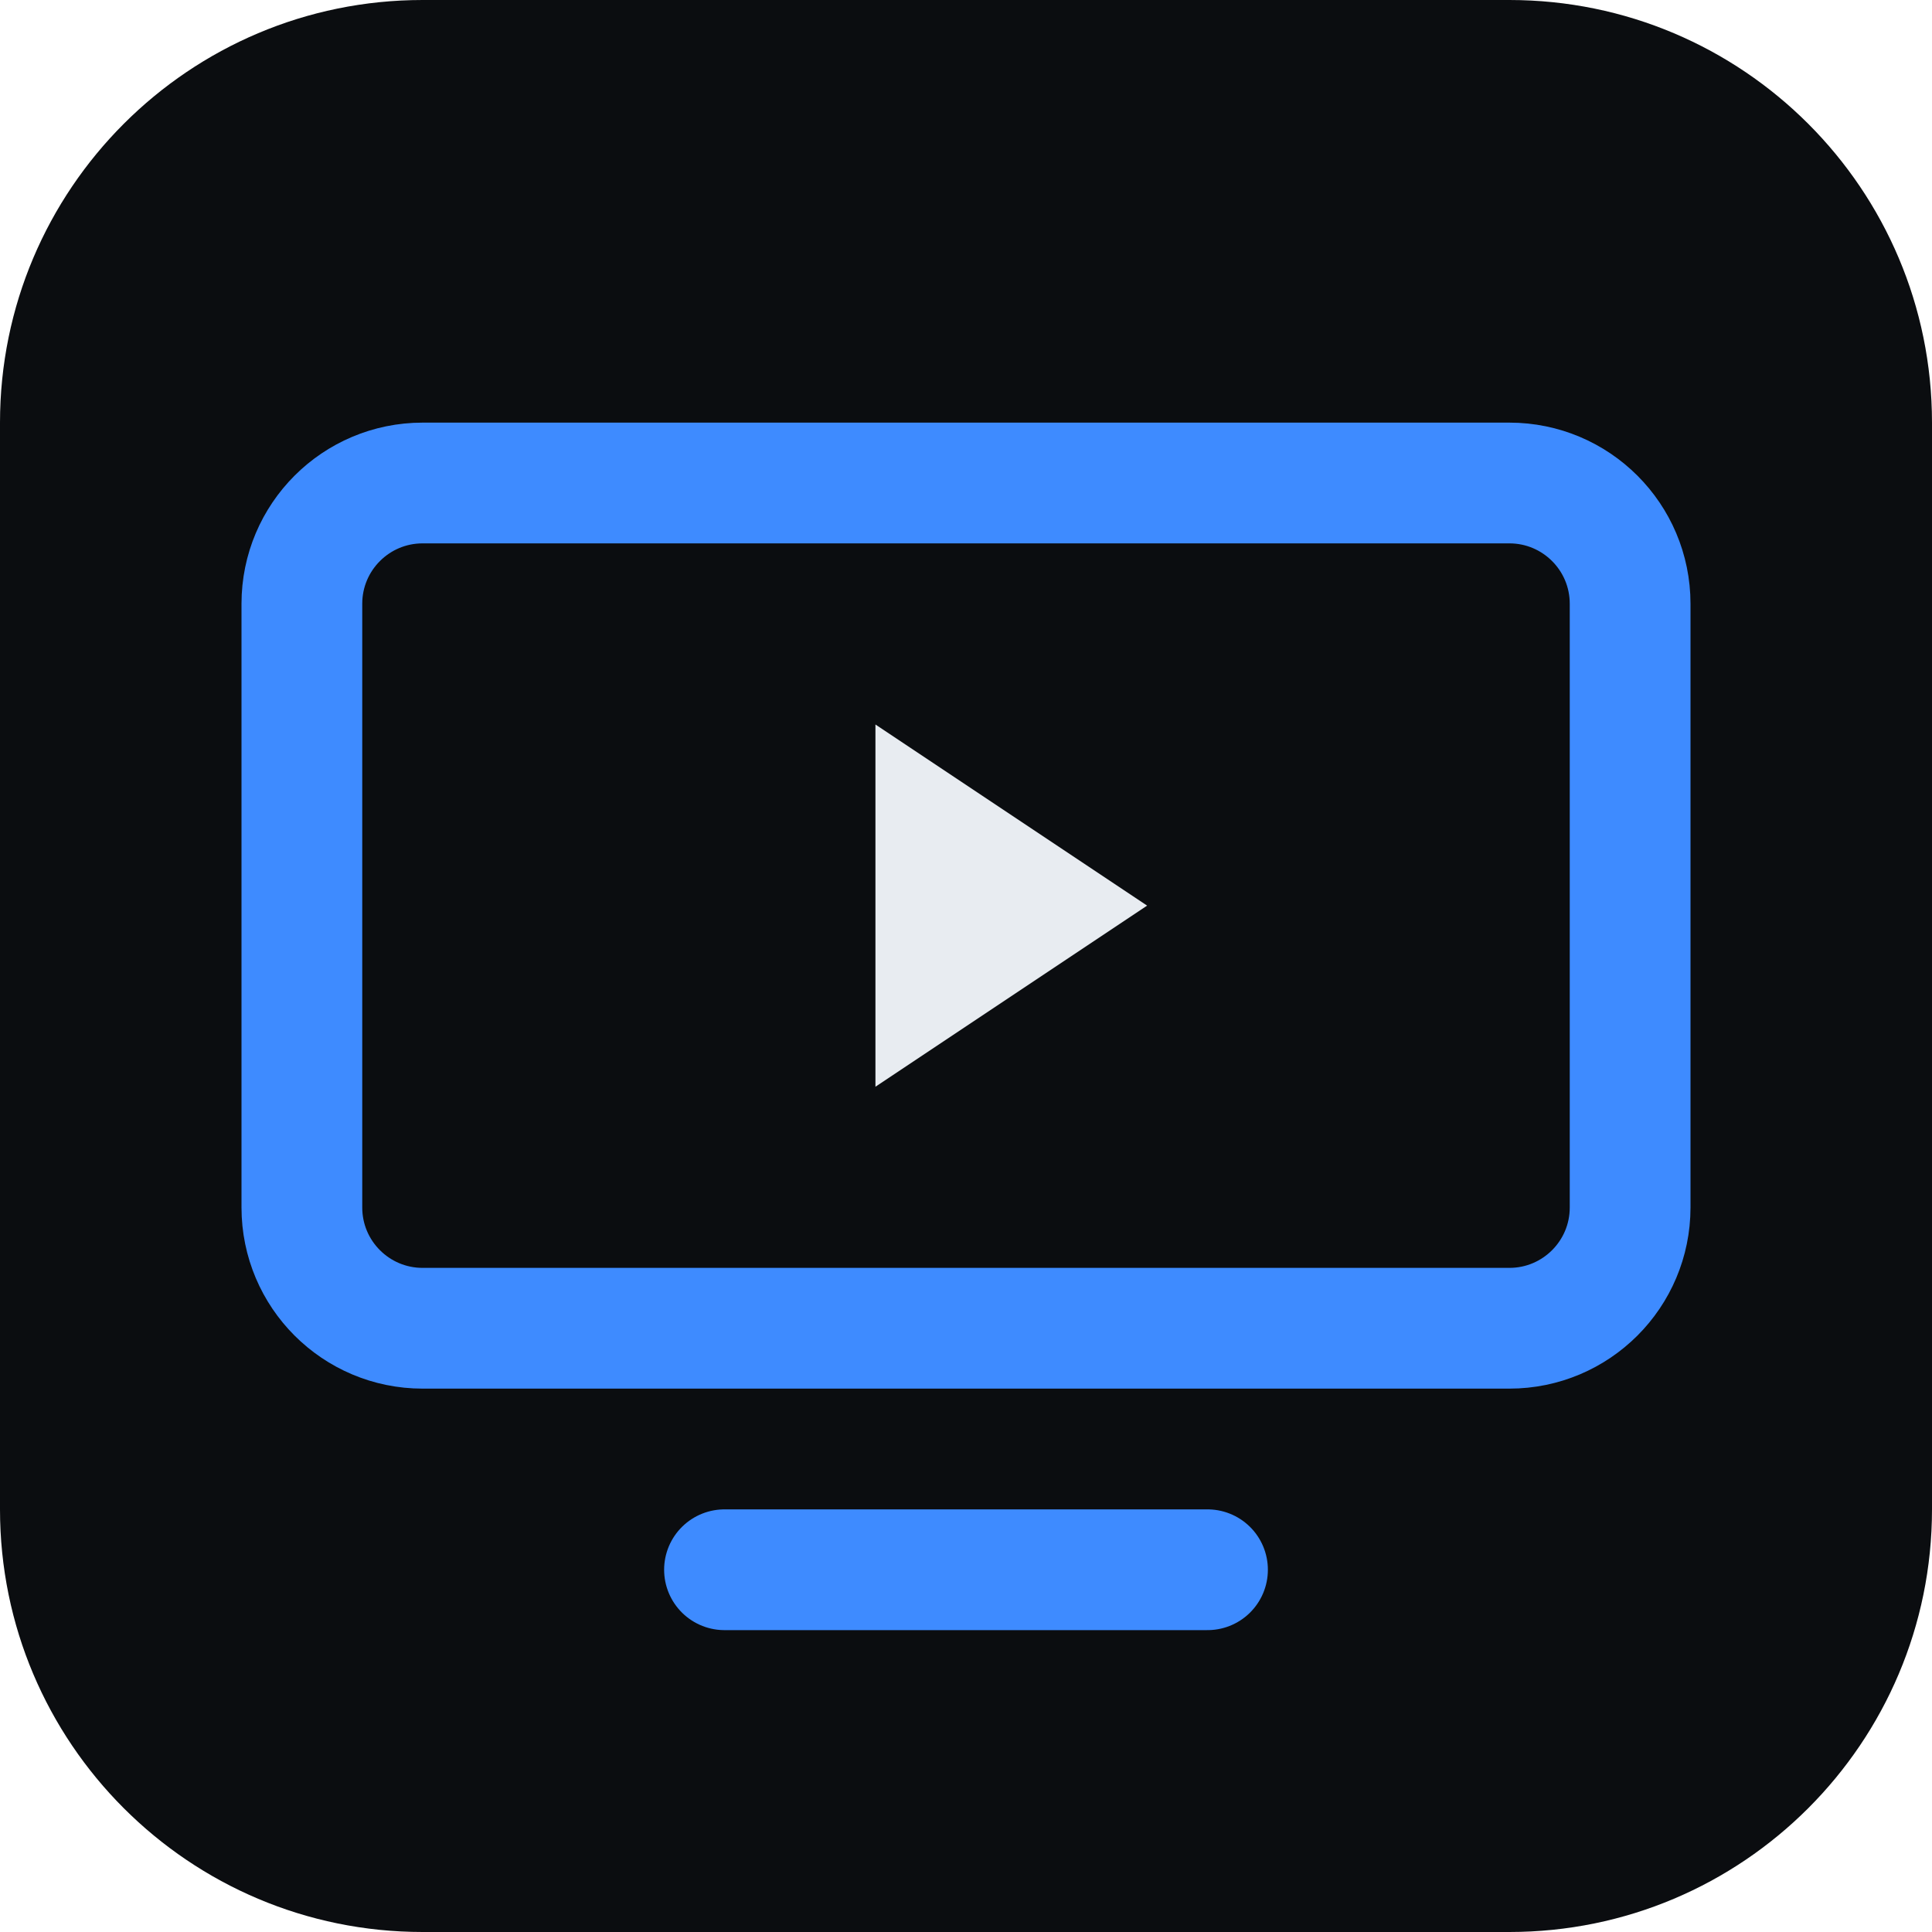
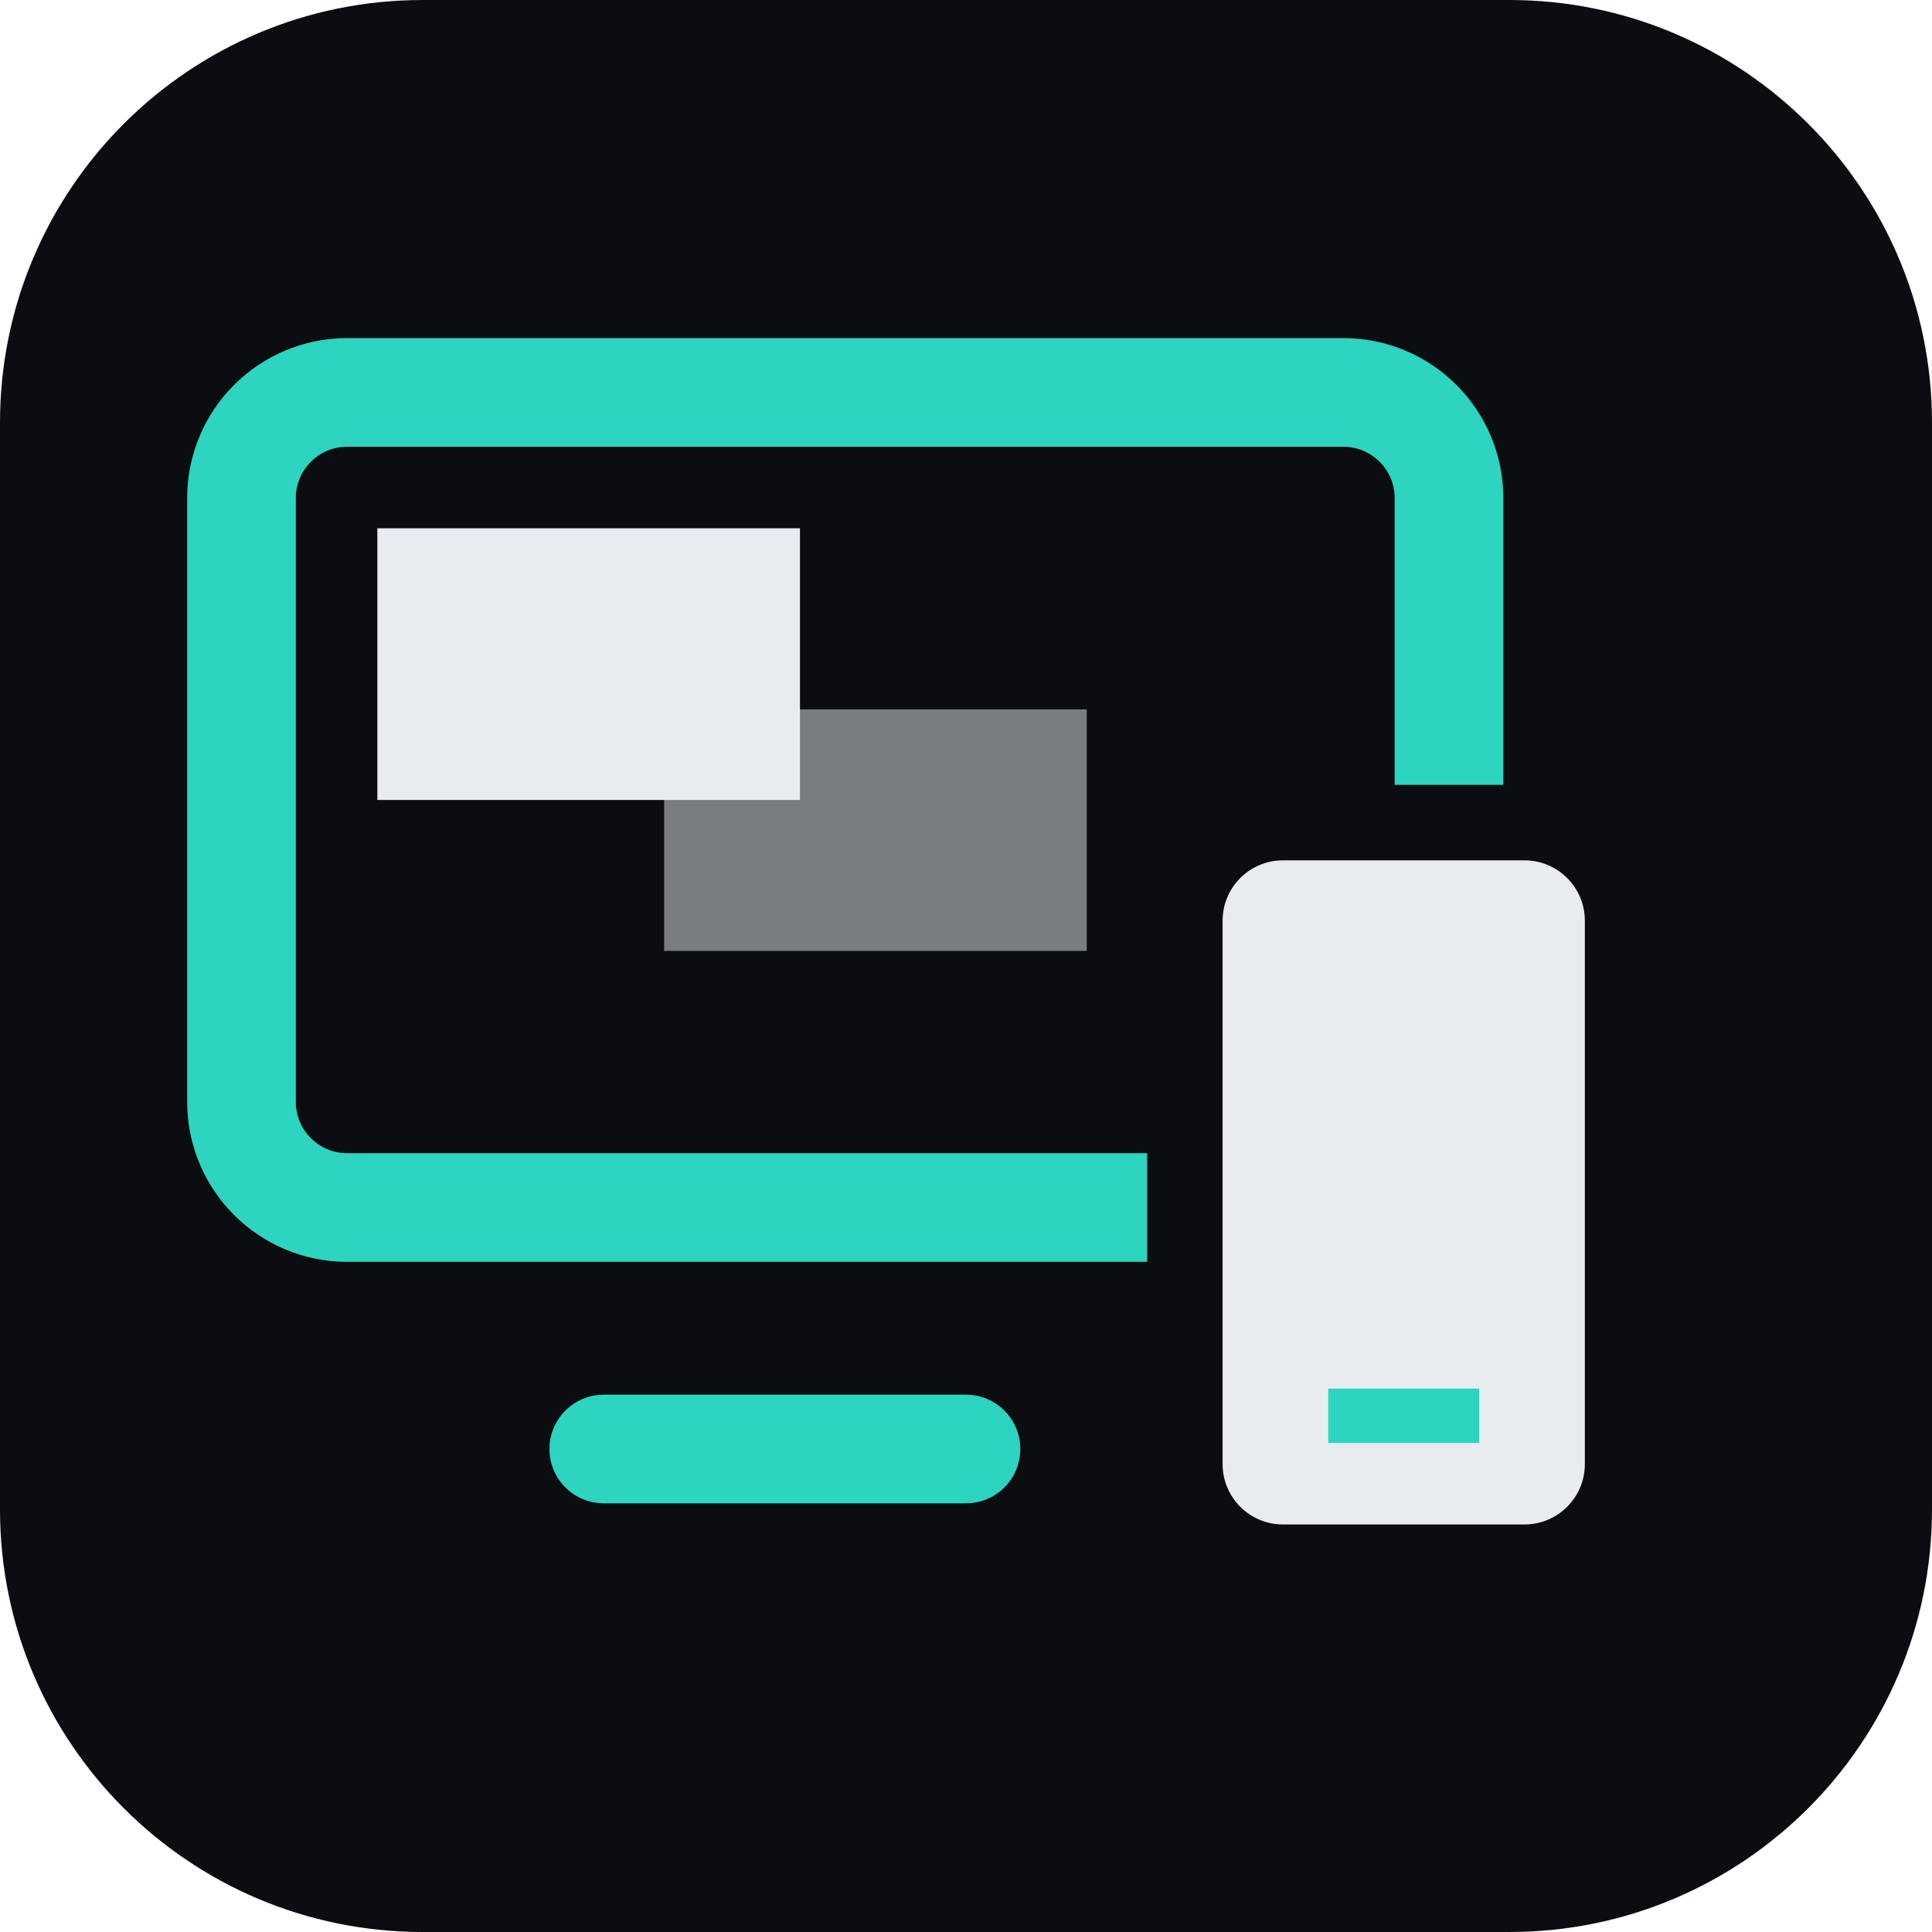
<svg xmlns="http://www.w3.org/2000/svg" viewBox="0 0 64 64">
  <rect width="64" height="64" rx="14" fill="#0b0d10" />
-   <rect x="10" y="16" width="44" height="28" rx="4" fill="none" stroke="#3e8bff" stroke-width="4" />
-   <path d="M24 52h16" stroke="#3e8bff" stroke-width="4" stroke-linecap="round" />
-   <path d="M29 24l9 6-9 6z" fill="#e8ecf1" />
+   <rect x="8" y="13" width="40" height="27" rx="3.5" fill="none" stroke="#2dd4bf" stroke-width="3.6" />
+   <path d="M20 48h12" stroke="#2dd4bf" stroke-width="3.6" stroke-linecap="round" />
+   <rect x="12.5" y="17.5" width="14" height="9" fill="#e8ecf1" />
+   <rect x="22" y="23.5" width="14" height="8" fill="#e8ecf1" opacity=".5" />
+   <rect x="38" y="26" width="17" height="27" rx="3" fill="#0b0d10" />
+   <rect x="40.5" y="28.5" width="12" height="22" rx="2" fill="#e8ecf1" />
+   <rect x="44" y="46" width="5" height="1.8" fill="#2dd4bf" />
</svg>
